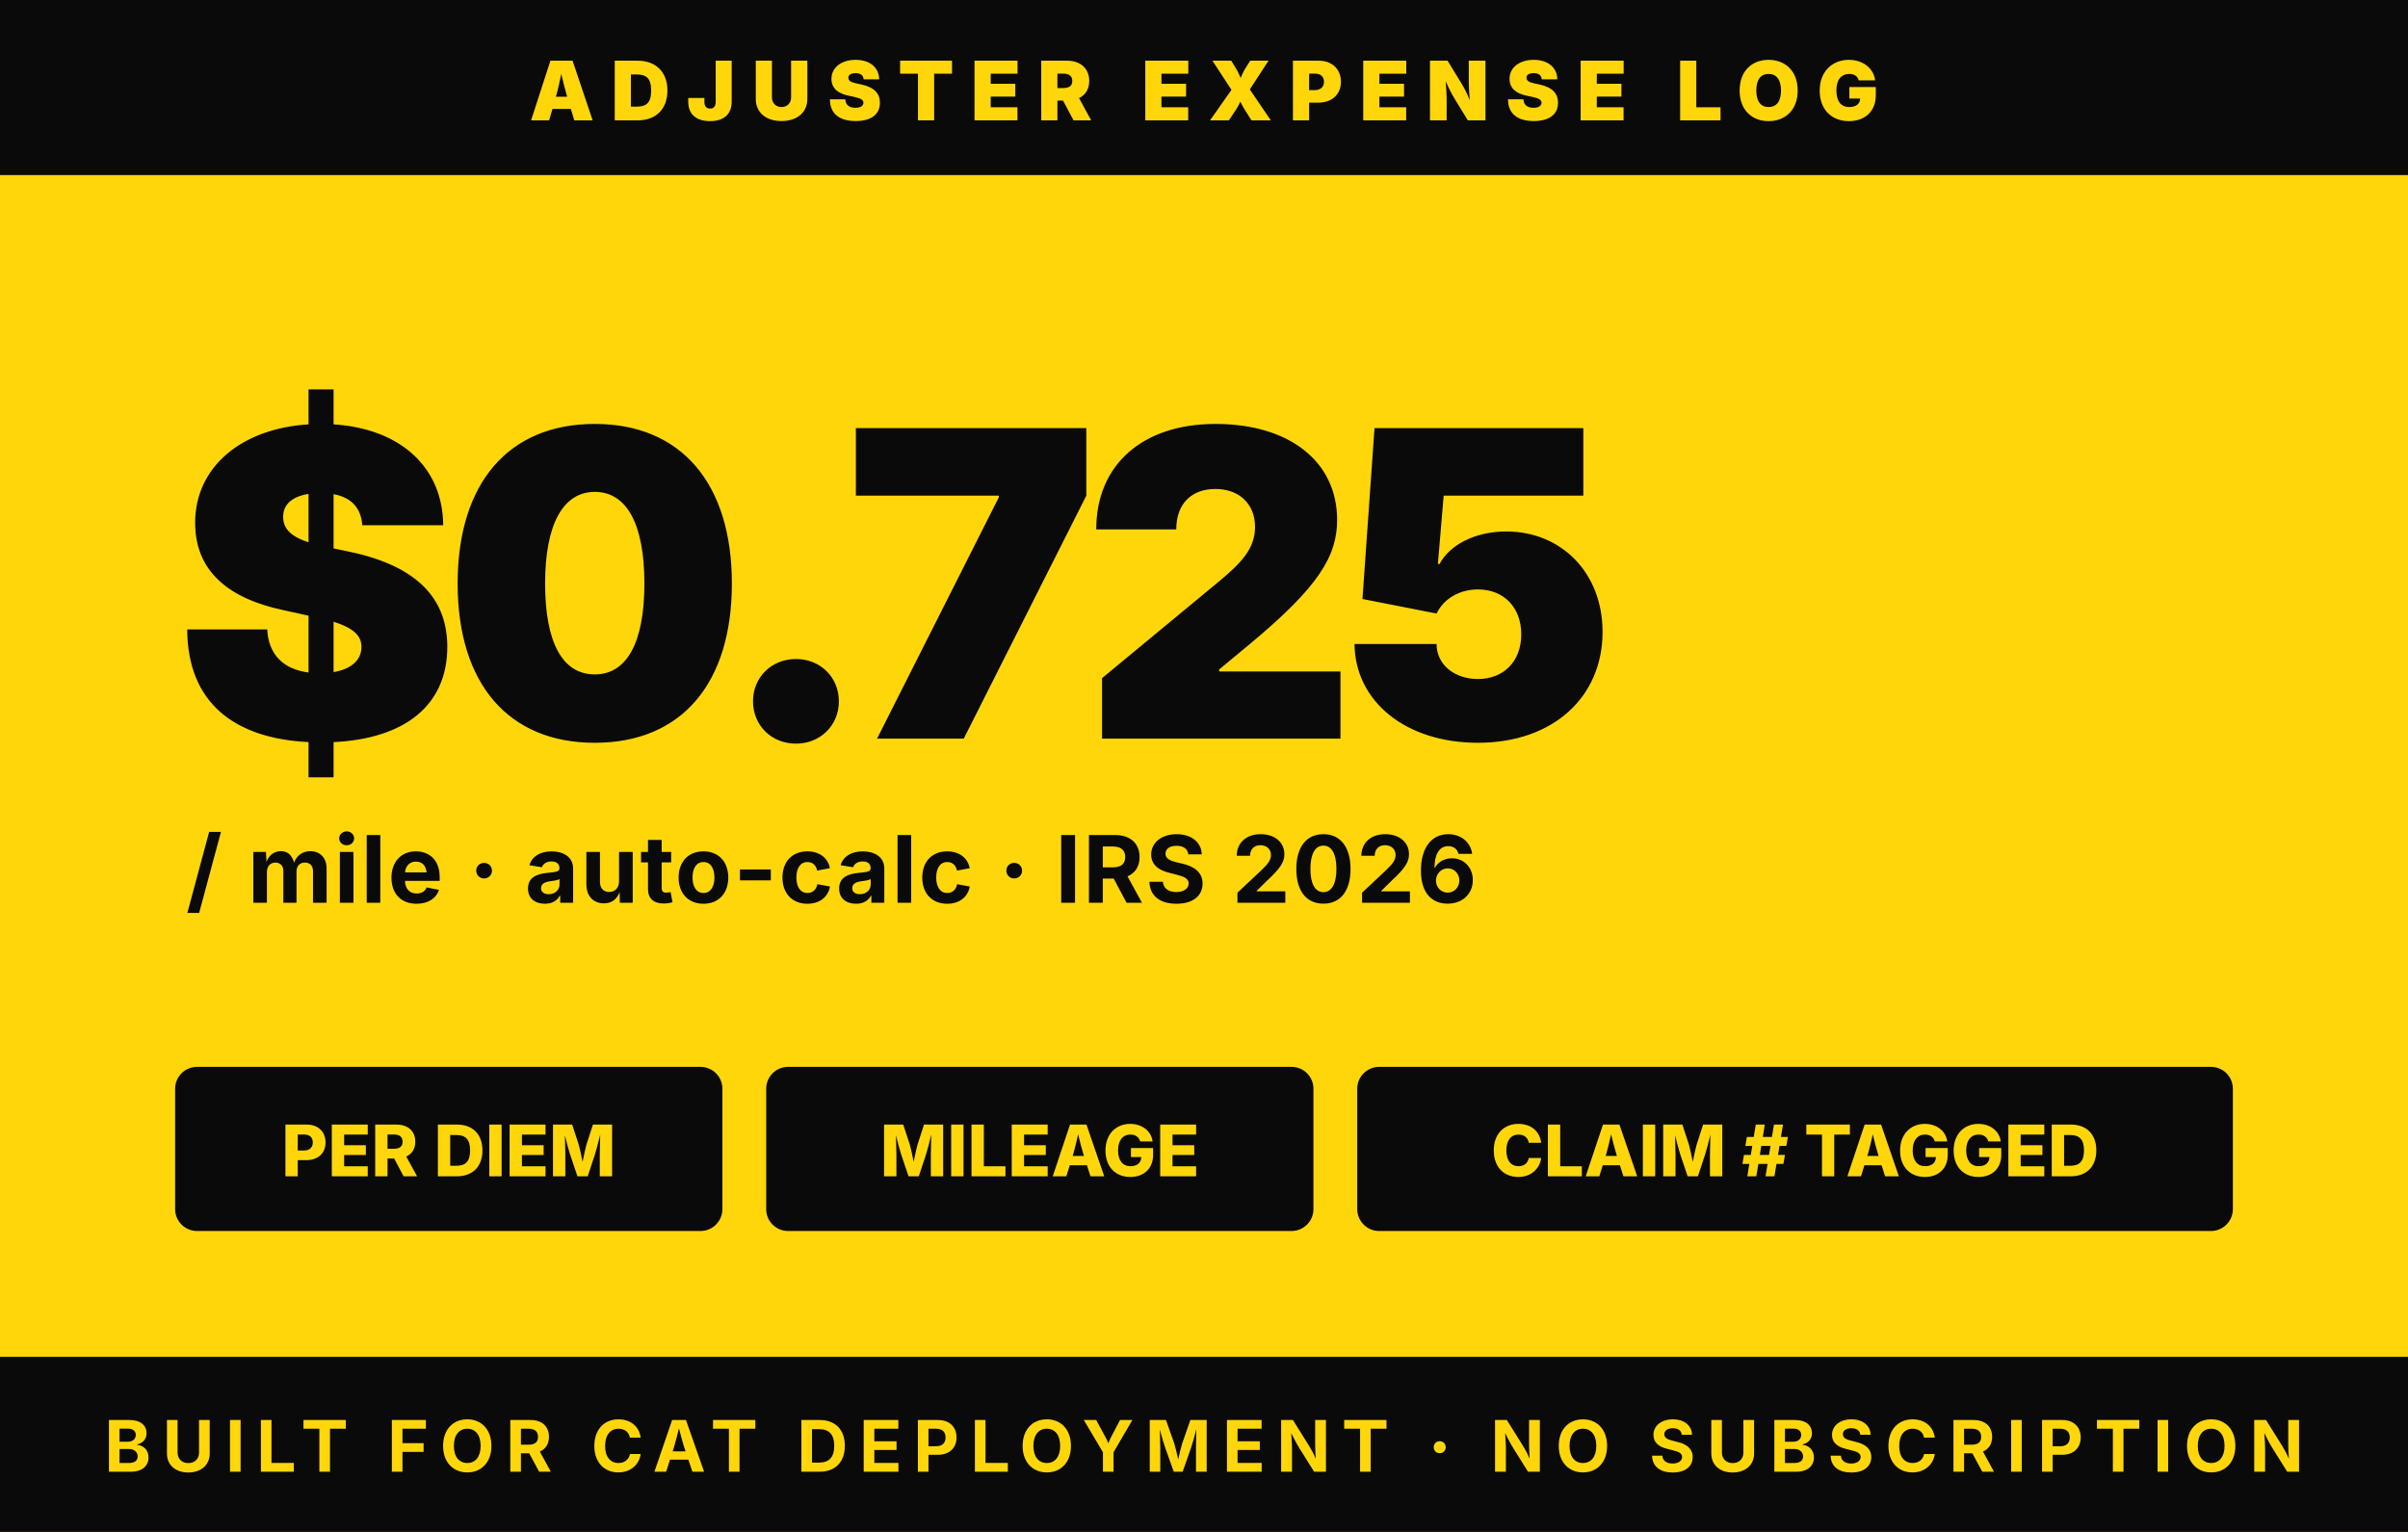
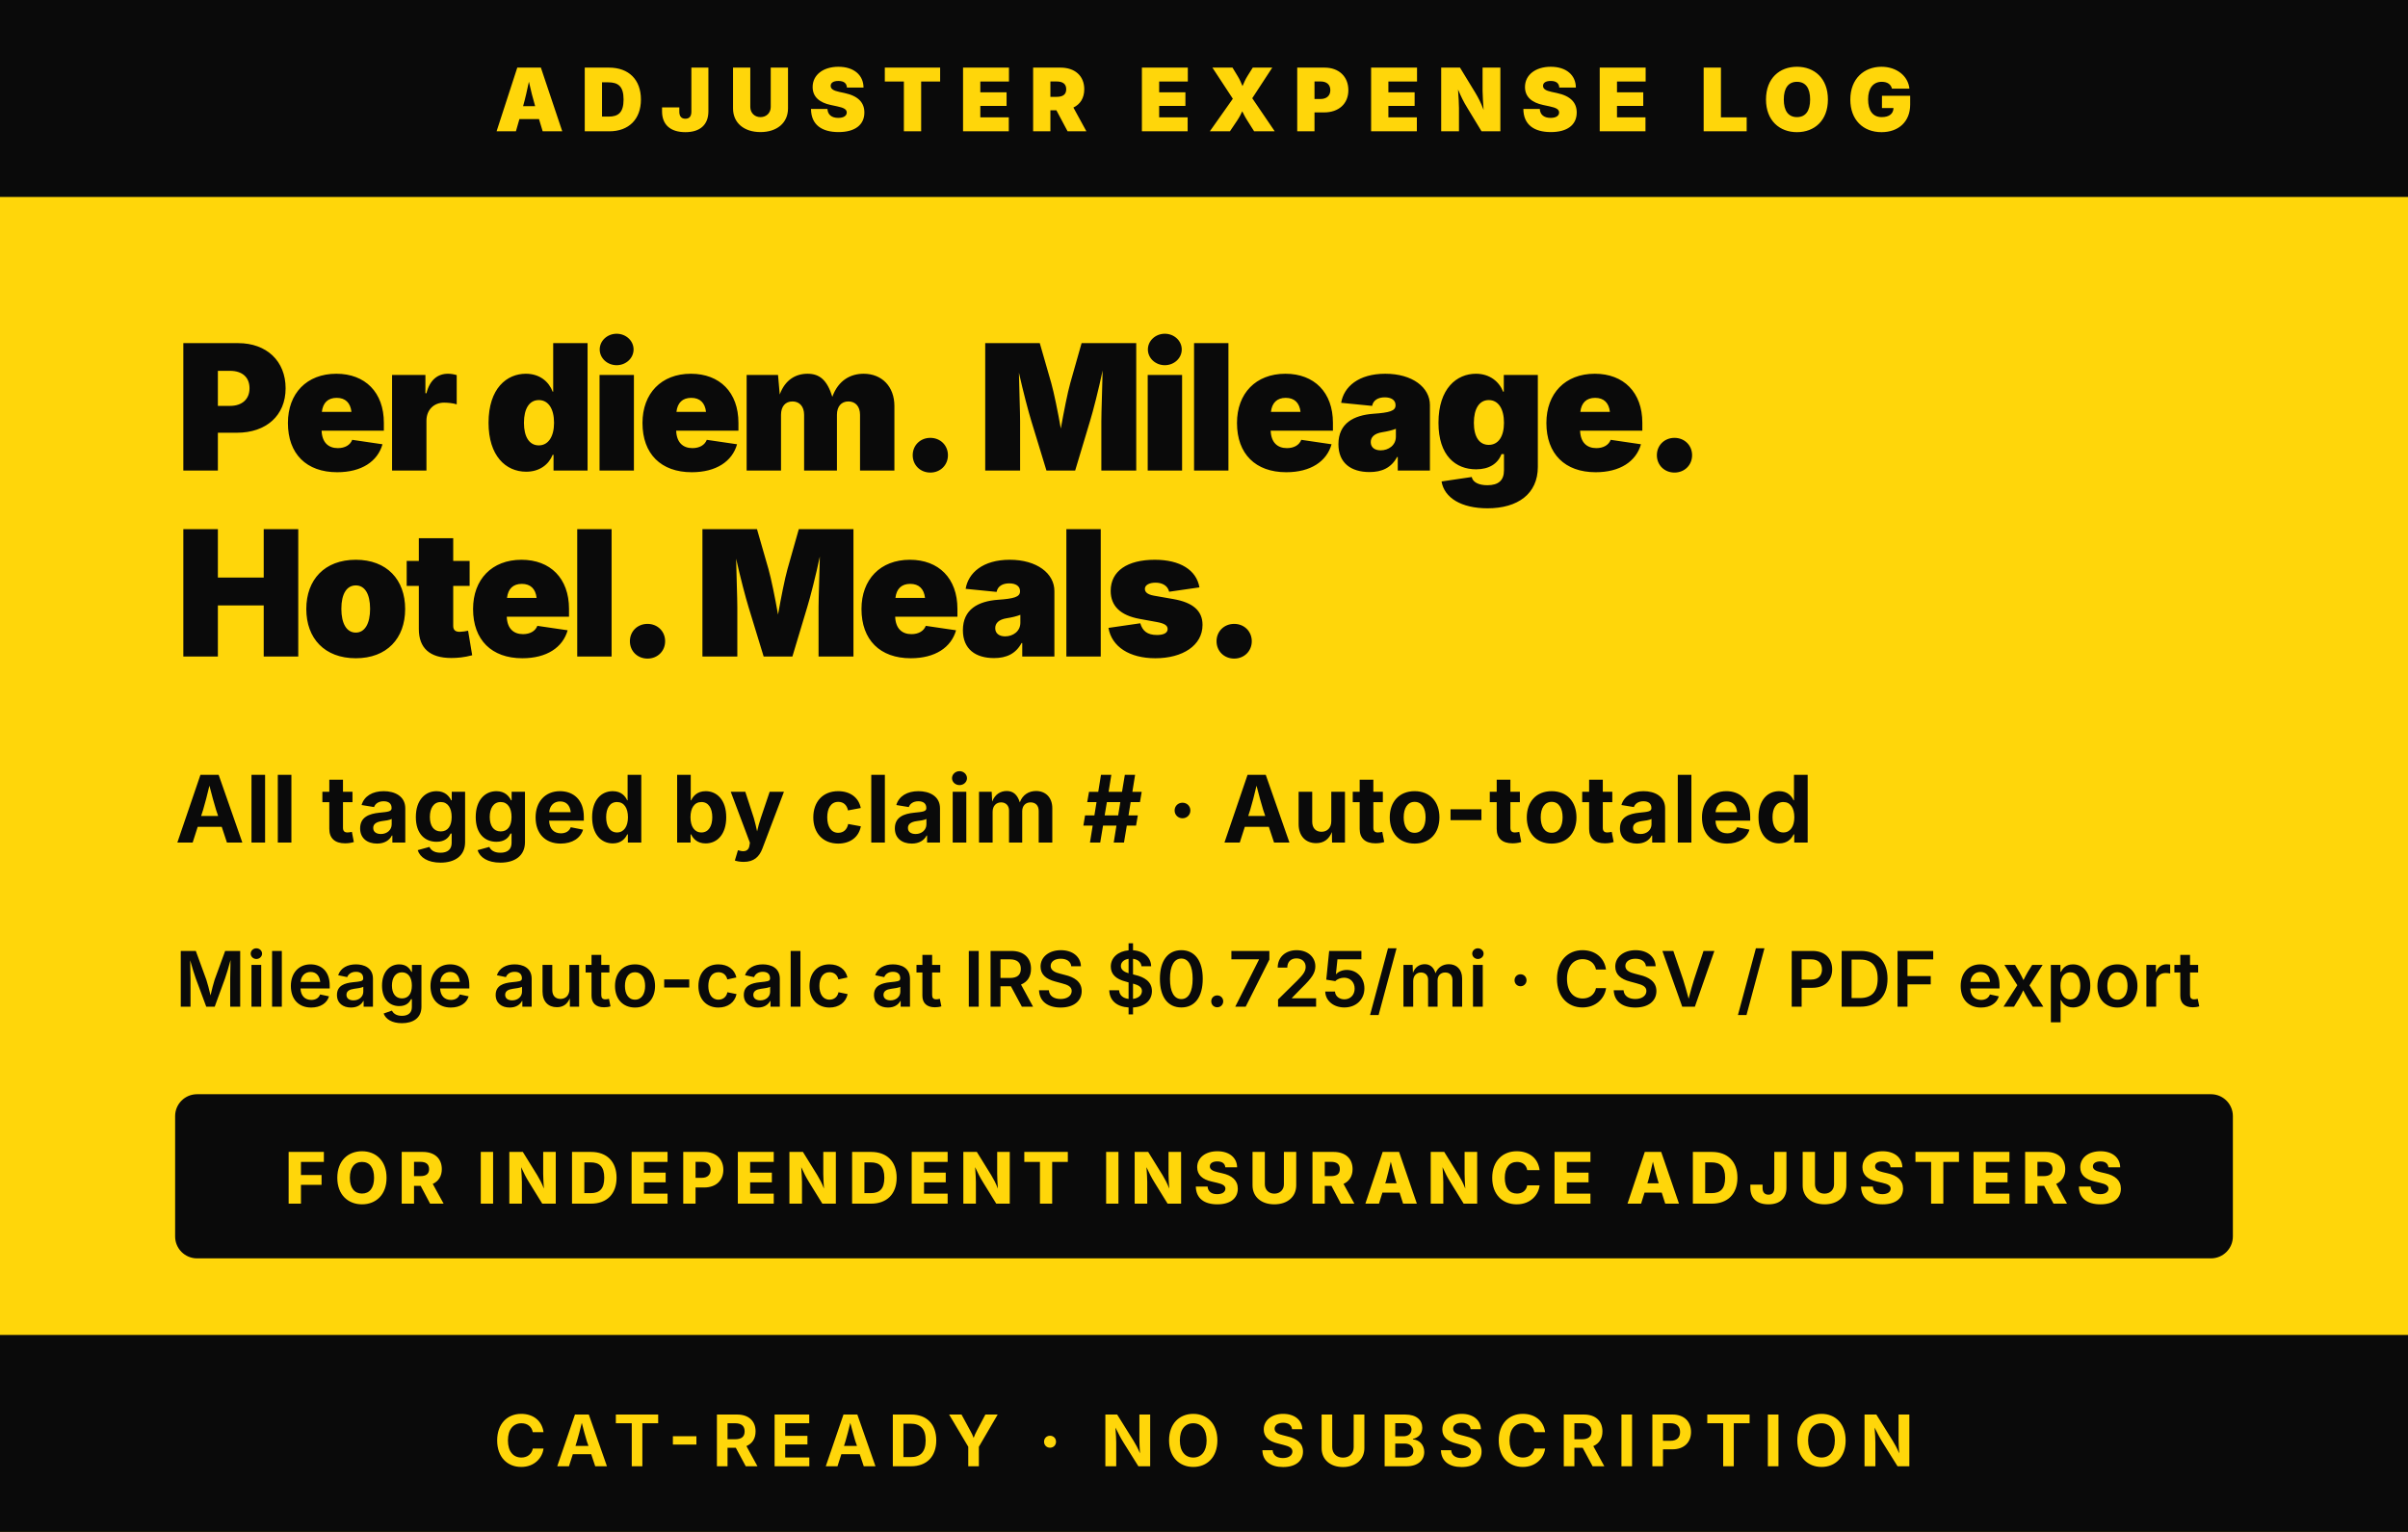
<svg xmlns="http://www.w3.org/2000/svg" viewBox="0 0 440 280">
  <rect width="440" height="280" fill="#FFD60A" />
-   <rect x="0" y="0" width="440" height="32" fill="#0A0A0A" />
-   <rect x="0" y="248" width="440" height="32" fill="#0A0A0A" />
-   <text x="220" y="22" text-anchor="middle" font-family="Inter, Arial, sans-serif" font-size="15" font-weight="900" fill="#FFD60A" letter-spacing="3">ADJUSTER EXPENSE LOG</text>
-   <text x="220" y="269" text-anchor="middle" font-family="Inter, Arial, sans-serif" font-size="13" font-weight="700" fill="#FFD60A" letter-spacing="2">BUILT FOR CAT DEPLOYMENT · NO SUBSCRIPTION</text>
-   <text x="32" y="135" font-family="Inter, Arial, sans-serif" font-size="78" font-weight="900" fill="#0A0A0A" letter-spacing="-3">$0.725</text>
-   <text x="34" y="165" font-family="Inter, Arial, sans-serif" font-size="17" font-weight="700" fill="#0A0A0A" letter-spacing="0.3">/ mile · auto-calc · IRS 2026</text>
-   <g font-family="Inter, Arial, sans-serif" font-size="13" font-weight="800" fill="#FFD60A">
-     <rect x="32" y="195" width="100" height="30" rx="4" fill="#0A0A0A" />
-     <text x="82" y="215" text-anchor="middle">PER DIEM</text>
-     <rect x="140" y="195" width="100" height="30" rx="4" fill="#0A0A0A" />
-     <text x="190" y="215" text-anchor="middle">MILEAGE</text>
-     <rect x="248" y="195" width="160" height="30" rx="4" fill="#0A0A0A" />
-     <text x="328" y="215" text-anchor="middle">CLAIM # TAGGED</text>
-   </g>
+   <rect x="0" y="0" width="440" height="36" fill="#0A0A0A" />
+   <text x="220" y="24" text-anchor="middle" font-family="Inter, Arial, sans-serif" font-size="16" font-weight="900" fill="#FFD60A" letter-spacing="3">ADJUSTER EXPENSE LOG</text>
+   <rect x="0" y="244" width="440" height="36" fill="#0A0A0A" />
+   <text x="220" y="268" text-anchor="middle" font-family="Inter, Arial, sans-serif" font-size="13" font-weight="700" fill="#FFD60A" letter-spacing="2">CAT-READY · NO SUBSCRIPTION</text>
+   <text x="32" y="86" font-family="Inter, Arial, sans-serif" font-size="32" font-weight="900" fill="#0A0A0A" letter-spacing="-1.0">Per diem. Mileage.</text>
+   <text x="32" y="120" font-family="Inter, Arial, sans-serif" font-size="32" font-weight="900" fill="#0A0A0A" letter-spacing="-1.0">Hotel. Meals.</text>
+   <text x="32" y="154" font-family="Inter, Arial, sans-serif" font-size="17" font-weight="700" fill="#0A0A0A" letter-spacing="0.2">All tagged by claim # · Auto-totaled</text>
+   <text x="32" y="184" font-family="Inter, Arial, sans-serif" font-size="14" font-weight="600" fill="#0A0A0A" letter-spacing="0.1">Mileage auto-calc at IRS $0.725/mi · CSV / PDF export</text>
+   <rect x="32" y="200" width="376" height="30" rx="4" fill="#0A0A0A" />
+   <text x="220" y="220" text-anchor="middle" font-family="Inter, Arial, sans-serif" font-size="13" font-weight="800" fill="#FFD60A" letter-spacing="1.5">FOR INDEPENDENT INSURANCE ADJUSTERS</text>
</svg>
